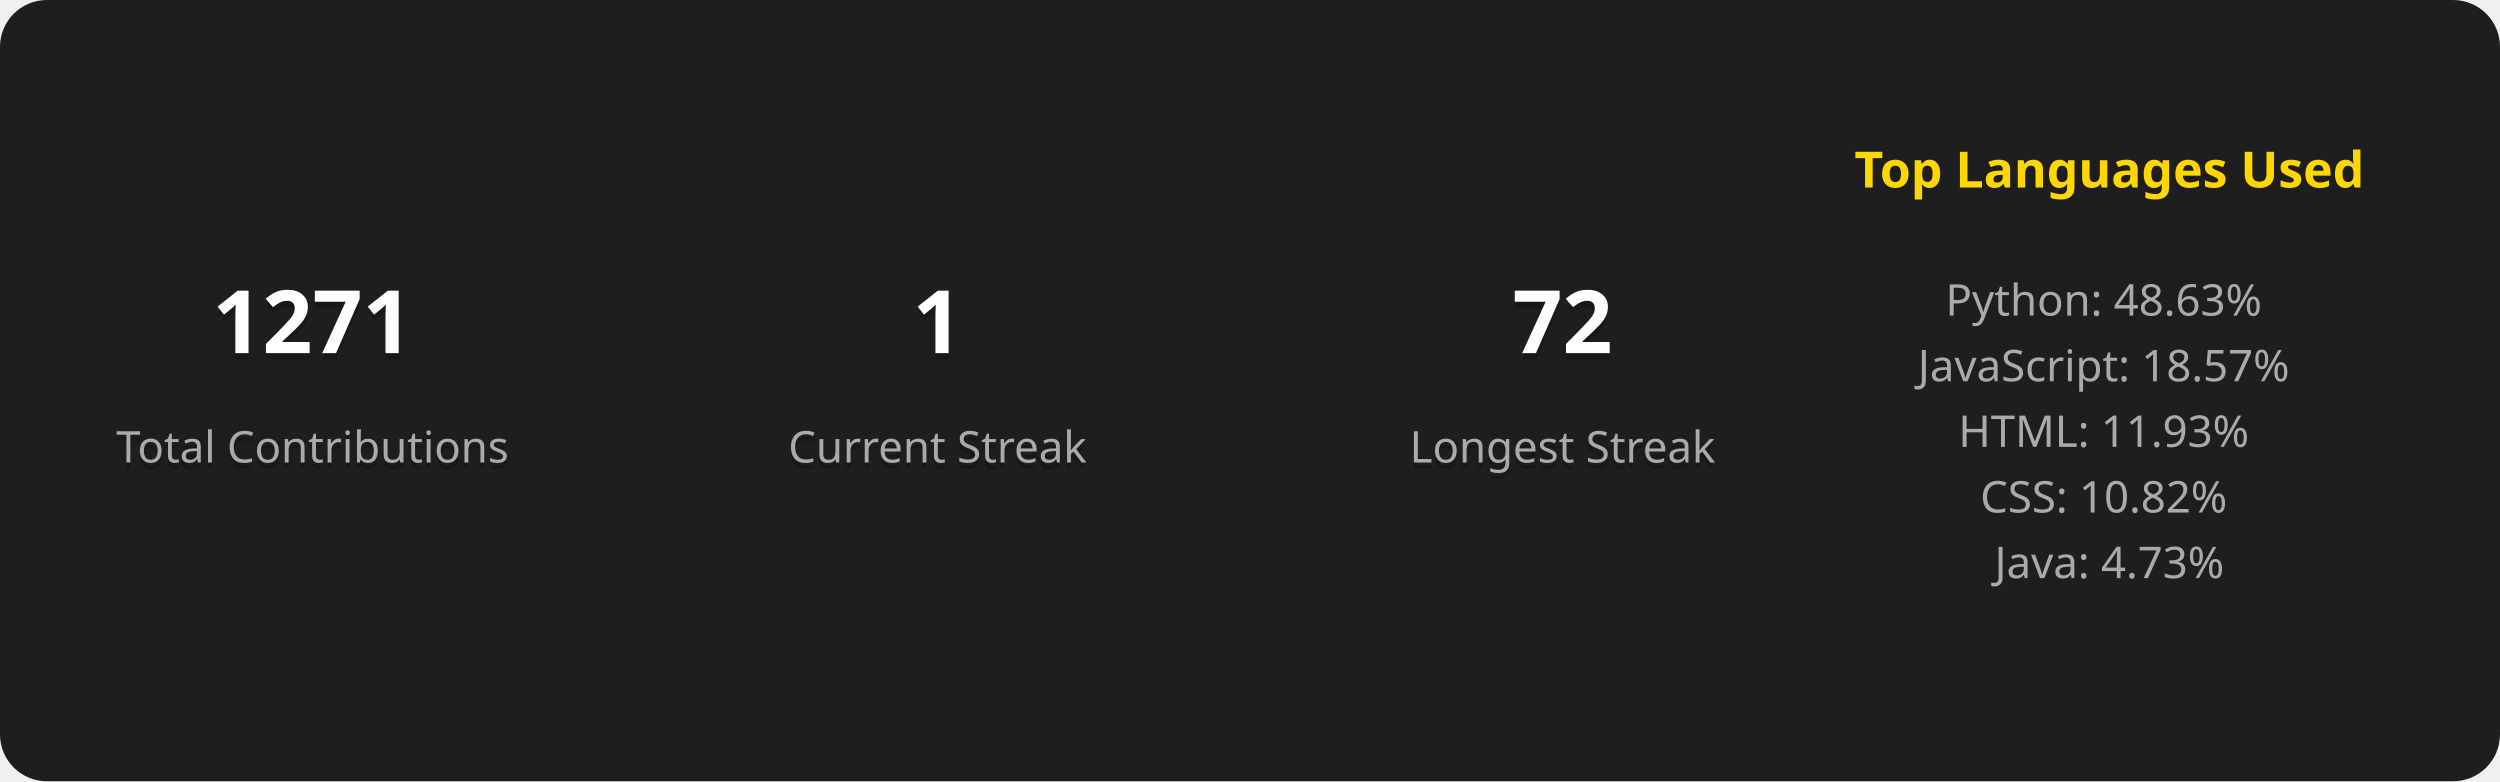
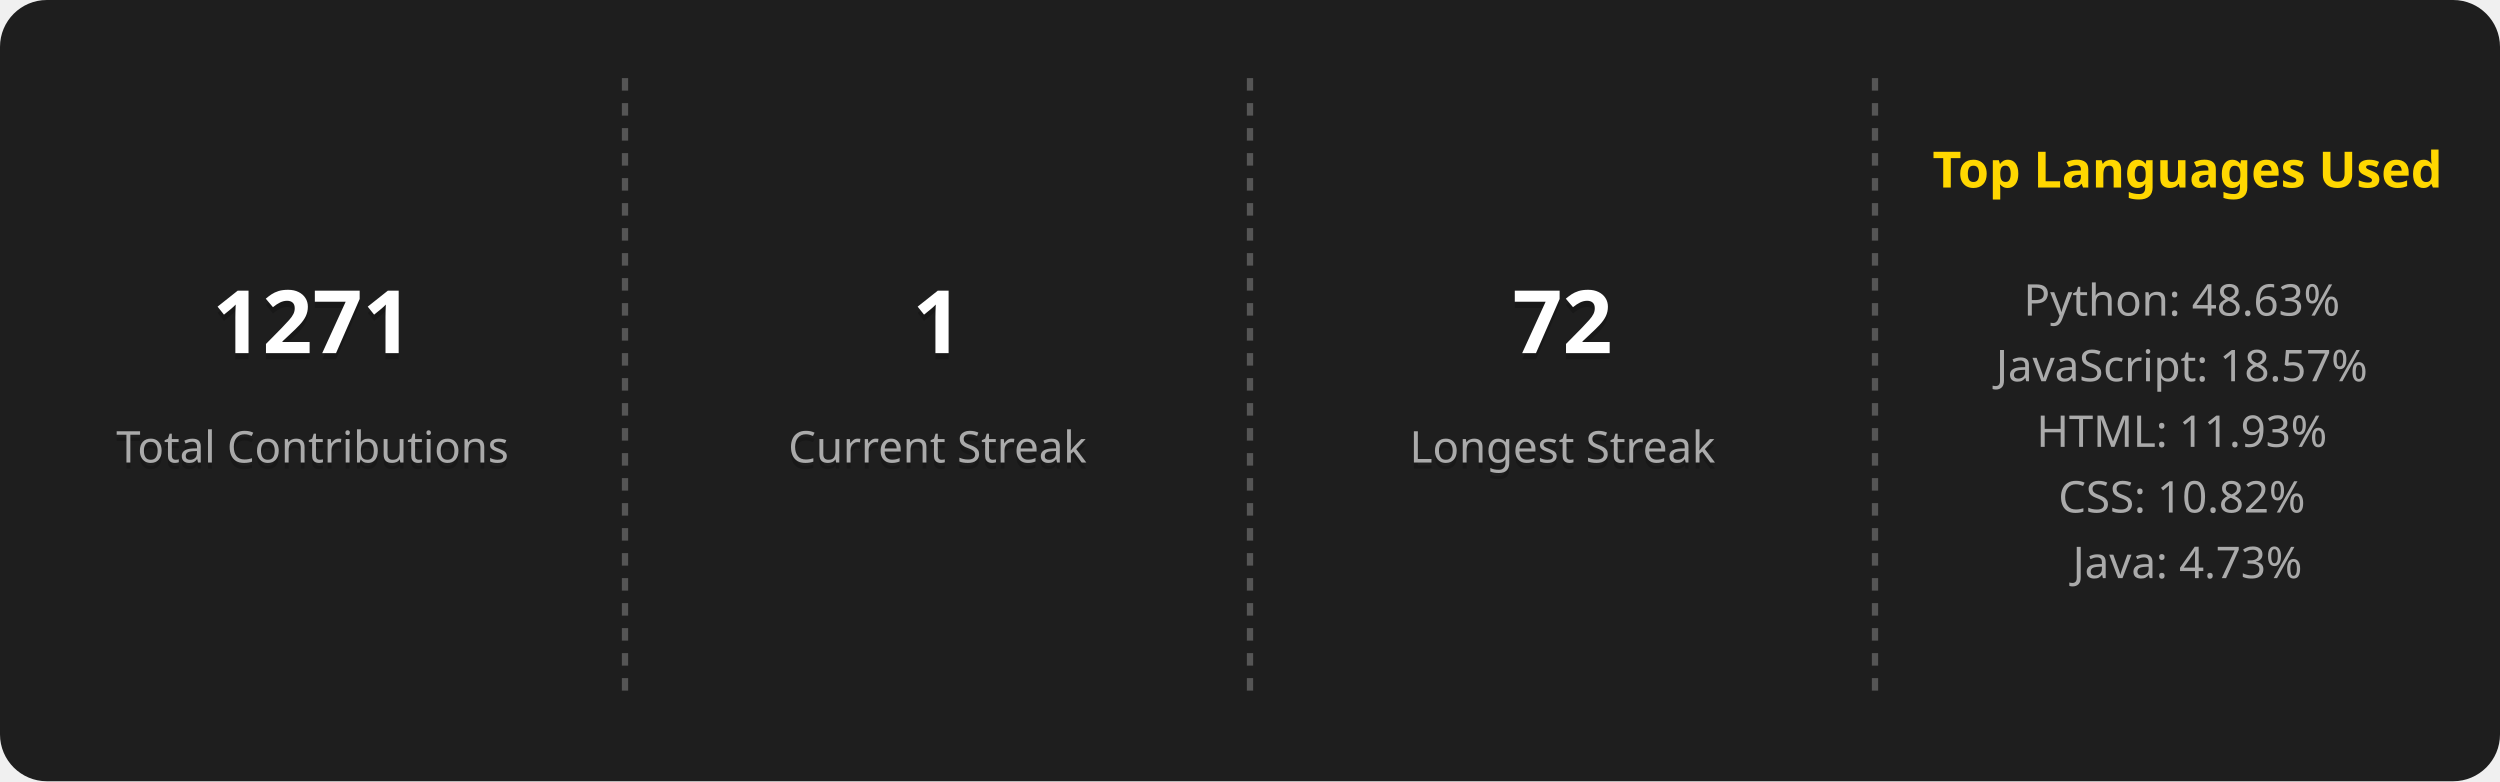
<svg xmlns="http://www.w3.org/2000/svg" width="800" height="250">
  <style>
    .title {
      font: bold 16px sans-serif;
      fill: #FFD700;
    }
    .stat {
      font: bold 28px sans-serif;
      fill: #FFFFFF;
    }
    .label {
      font: 14px sans-serif;
      fill: #AAAAAA;
    }
    .section {
      text-anchor: middle;
    }
    .shadow {
      fill: #00000033; /* Adds a subtle shadow */
    }
+     .divider {
+       stroke: #555555;
+       stroke-width: 2;
+       stroke-dasharray: 4; /* Dashed line style */
+     }
  </style>
  <rect width="100%" height="100%" fill="#1E1E1E" rx="15" />
+   <line x1="200" y1="25" x2="200" y2="225" class="divider" />
+   <line x1="400" y1="25" x2="400" y2="225" class="divider" />
+   <line x1="600" y1="25" x2="600" y2="225" class="divider" />
  <g class="section" transform="translate(100, 125)">
    <text class="stat shadow" y="-10">1271</text>
    <text class="stat" y="-12">1271</text>
    <text class="label shadow" y="25">Total Contributions</text>
    <text class="label" y="23">Total Contributions</text>
  </g>
  <g class="section" transform="translate(300, 125)">
    <text class="stat shadow" y="-10">1</text>
    <text class="stat" y="-12">1</text>
    <text class="label shadow" y="25">Current Streak</text>
    <text class="label" y="23">Current Streak</text>
  </g>
  <g class="section" transform="translate(500, 125)">
    <text class="stat shadow" y="-10">72</text>
    <text class="stat" y="-12">72</text>
    <text class="label shadow" y="25">Longest Streak</text>
    <text class="label" y="23">Longest Streak</text>
  </g>
-   <g class="section" transform="translate(675, 80)">
+   <g class="section" transform="translate(700, 80)">
    <text class="title" x="0" y="-20">Top Languages Used</text>
    <text class="label" x="0" y="0">
      <tspan x="0" dy="1.5em">Python: 48.63%</tspan>
      <tspan x="0" dy="1.5em">JavaScript: 18.57%</tspan>
      <tspan x="0" dy="1.5em">HTML: 11.93%</tspan>
      <tspan x="0" dy="1.5em">CSS: 10.82%</tspan>
      <tspan x="0" dy="1.5em">Java: 4.73%</tspan>
    </text>
  </g>
</svg>
